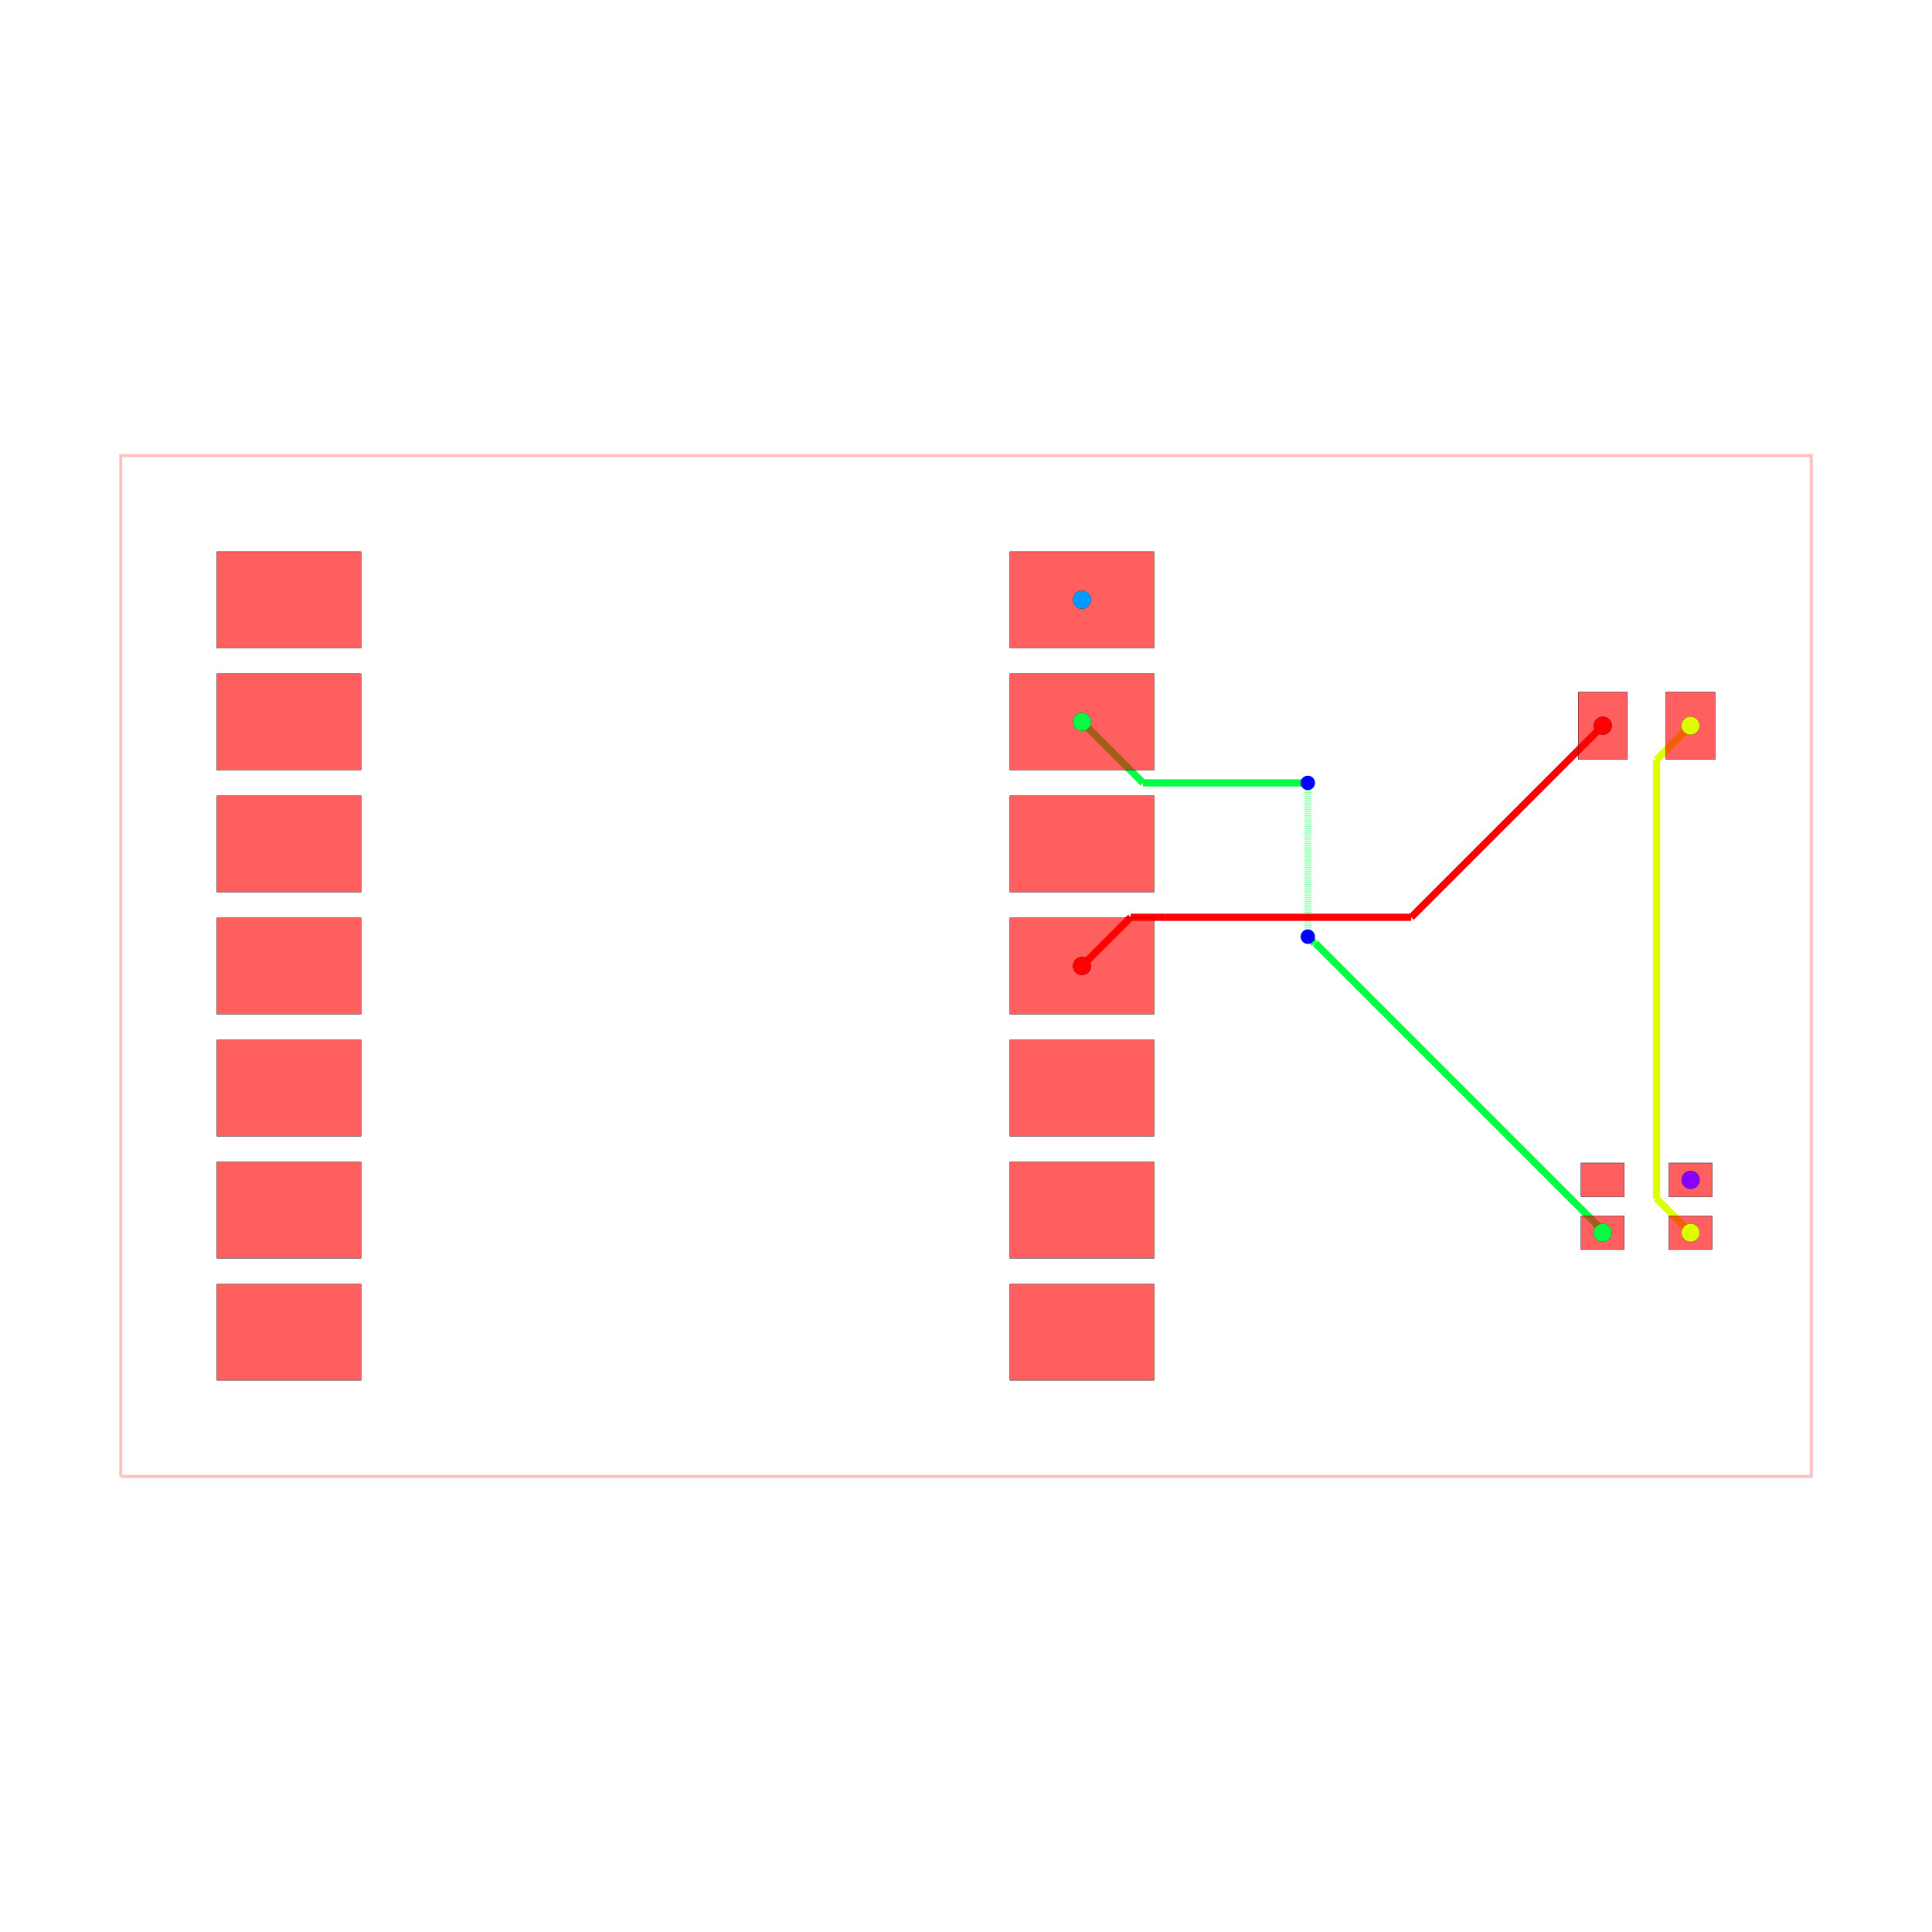
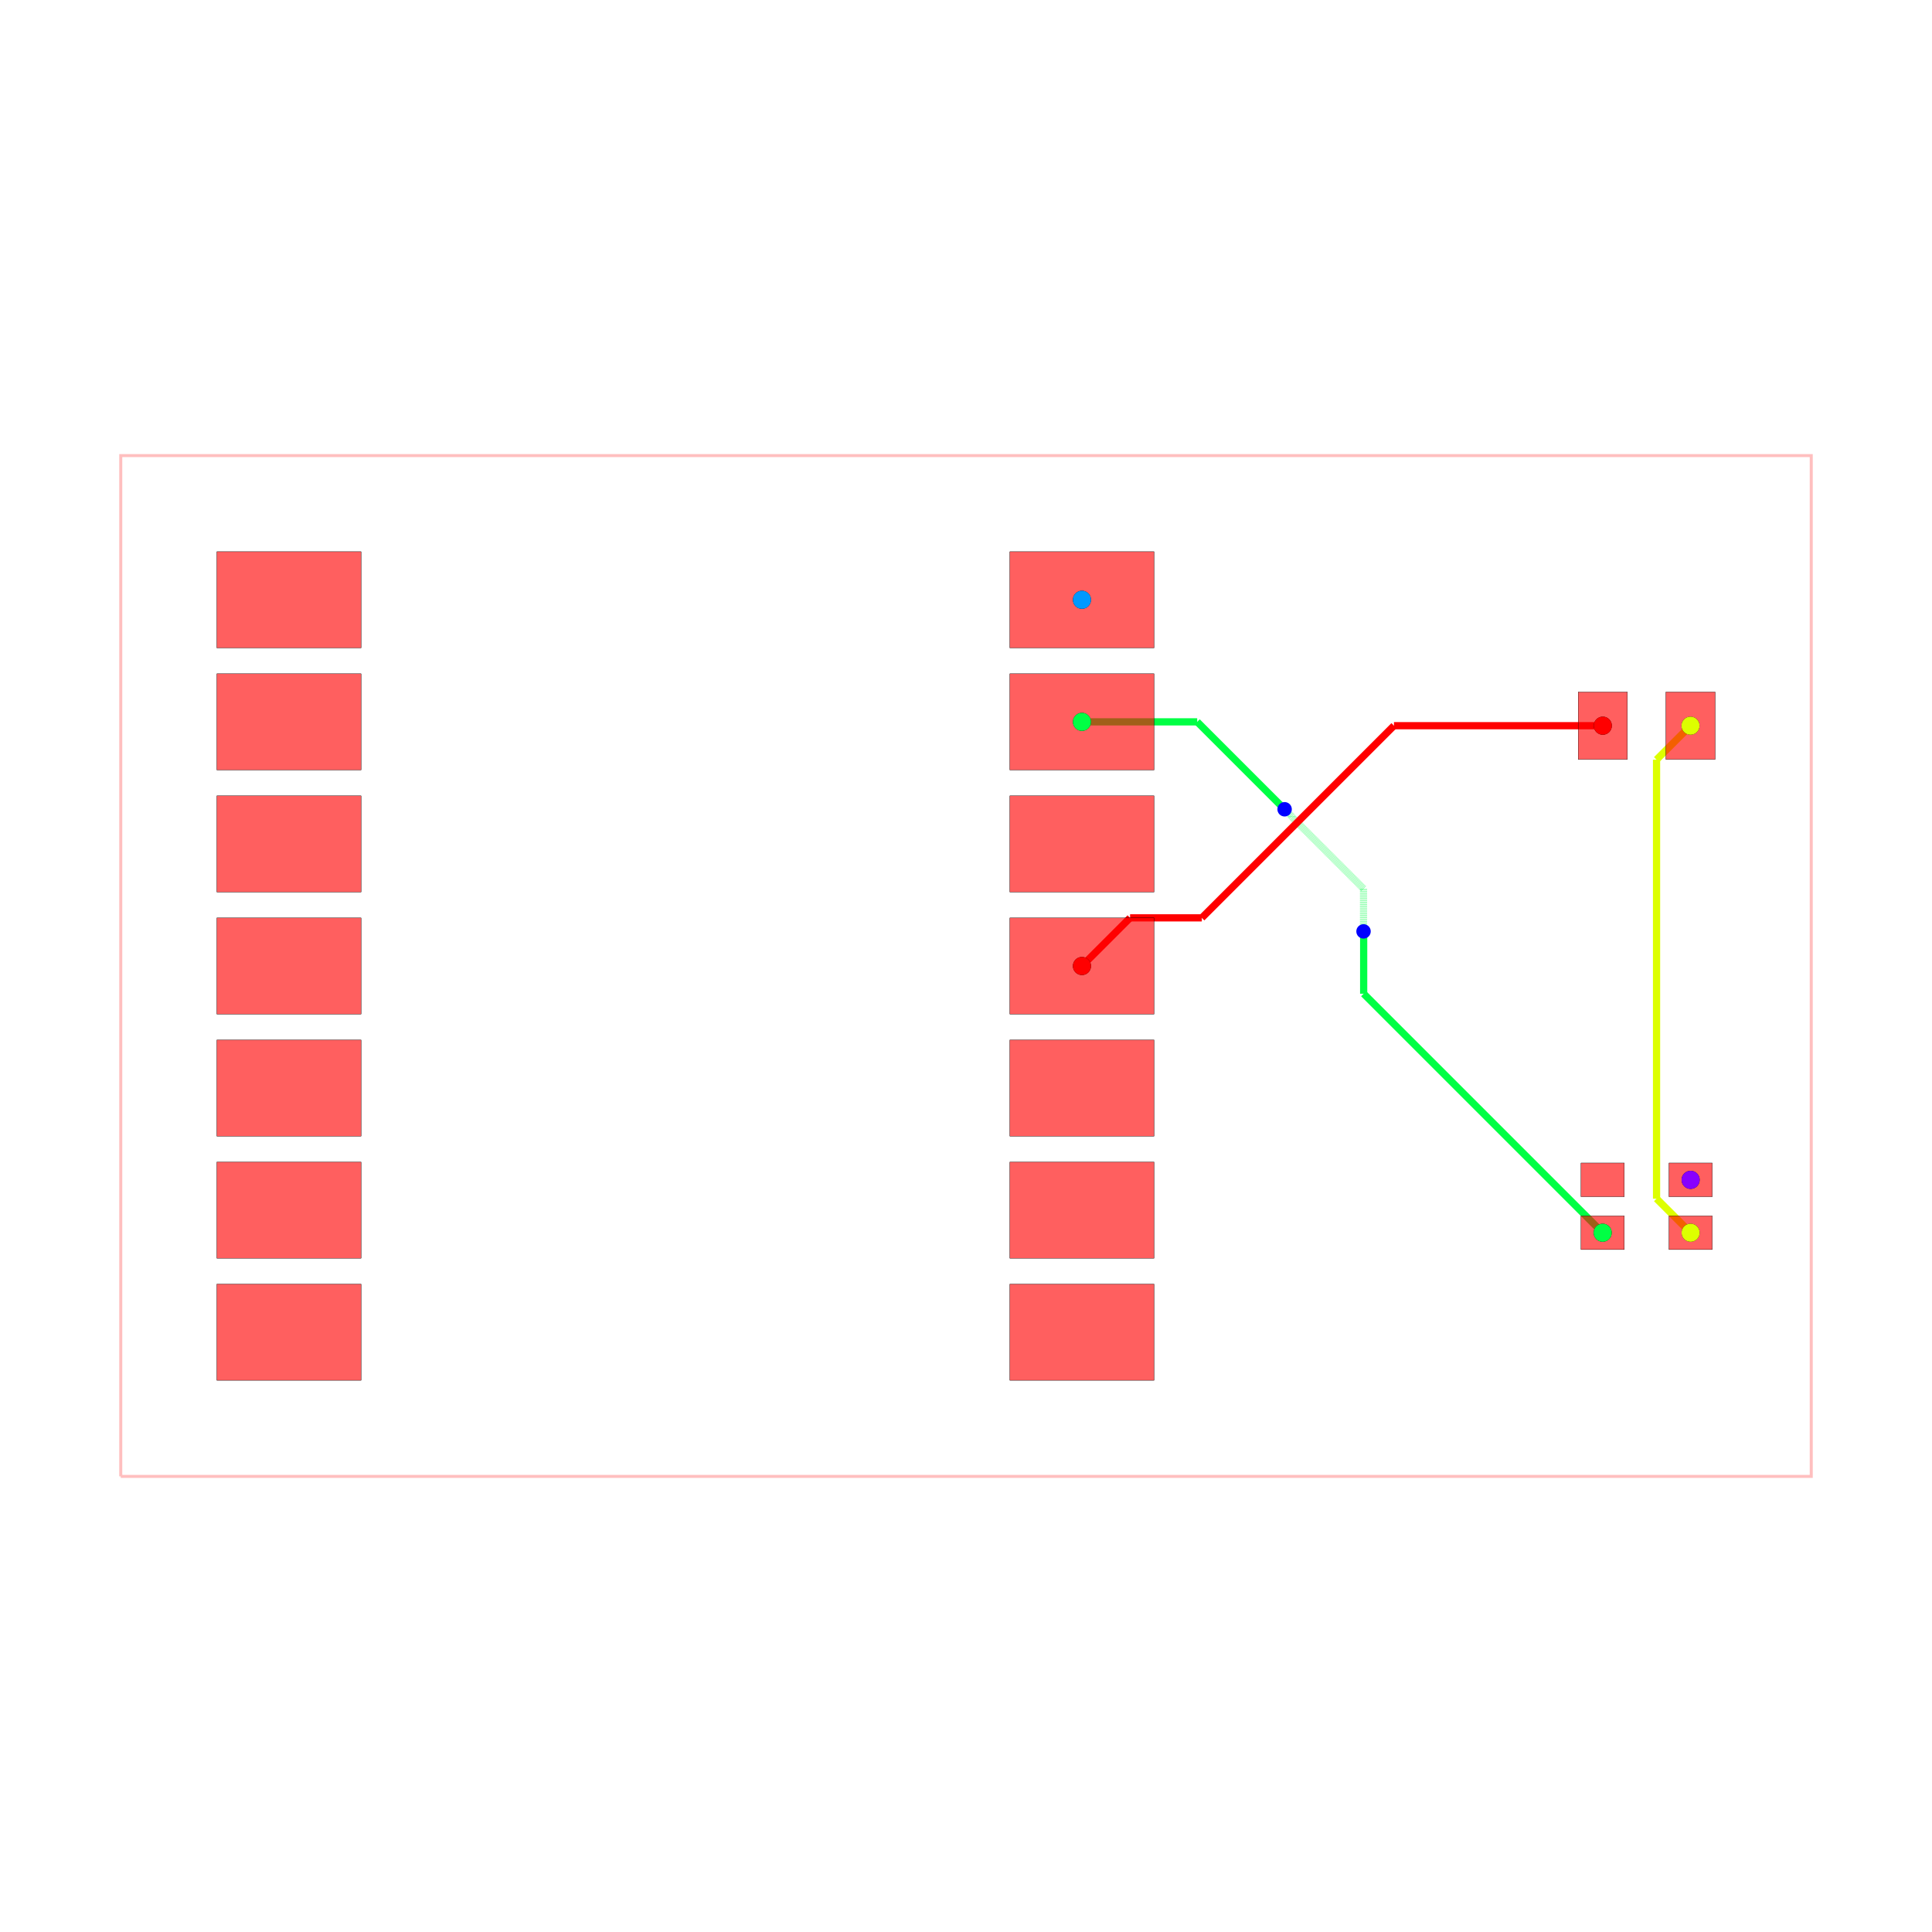
<svg xmlns="http://www.w3.org/2000/svg" width="640" height="640" viewBox="0 0 640 640">
  <rect width="100%" height="100%" fill="white" />
  <g>
    <polyline data-points="-11.749999999999998,-10.620000000000001 23.424999999999997,-10.620000000000001 23.424999999999997,10.620000000000001 -11.749999999999998,10.620000000000001 -11.749999999999998,-10.620000000000001" data-type="line" data-label="" points="40,489.075 600,489.075 600,150.925 40,150.925 40,489.075" fill="none" stroke="rgba(255,0,0,0.25)" stroke-width="1px" />
  </g>
  <g>
-     <polyline data-points="19.08496500000001,-5.550036999999975 19.08496500000001,-5.504415061976448" data-type="line" data-label="" points="530.905,408.359 530.905,407.632" fill="none" stroke="hsl(136, 100%, 50%)" stroke-width="2.388" />
-   </g>
-   <g>
-     <polyline data-points="19.08496500000001,-5.504415061976448 13.106848258289892,0.47370167973367133" data-type="line" data-label="" points="530.905,407.632 435.731,312.458" fill="none" stroke="hsl(136, 100%, 50%)" stroke-width="2.388" />
-   </g>
-   <g>
-     <polyline data-points="13.106848258289892,0.47370167973367133 13.086298320266328,0.47370167973367133" data-type="line" data-label="" points="435.731,312.458 435.404,312.458" fill="none" stroke="hsl(136, 100%, 50%)" stroke-width="2.388" />
-   </g>
-   <g>
-     <polyline data-points="13.086298320266328,0.47370167973367133 12.95,0.6099999999999999" data-type="line" data-label="" points="435.404,312.458 433.234,310.289" fill="none" stroke="hsl(136, 100%, 50%)" stroke-width="2.388" />
-   </g>
-   <g>
-     <polyline data-points="12.95,0.6099999999999999 12.95,3.6088989633301805" data-type="line" data-label="" points="433.234,310.289 433.234,262.545" fill="none" stroke="rgba(0,255,68,0.5)" stroke-width="2.388" stroke-dasharray="0.2 0.2" />
-   </g>
-   <g>
-     <polyline data-points="12.95,3.6088989633301805 12.95,3.6088989633301805" data-type="line" data-label="" points="433.234,262.545 433.234,262.545" fill="none" stroke="rgba(0,255,68,0.5)" stroke-width="2.388" stroke-dasharray="0.2 0.2" />
-   </g>
-   <g>
-     <polyline data-points="12.95,3.6088989633301805 12.95,3.81" data-type="line" data-label="" points="433.234,262.545 433.234,259.343" fill="none" stroke="rgba(0,255,68,0.5)" stroke-width="2.388" stroke-dasharray="0.2 0.2" />
-   </g>
-   <g>
-     <polyline data-points="12.95,3.81 12.95,3.81" data-type="line" data-label="" points="433.234,259.343 433.234,259.343" fill="none" stroke="rgba(0,255,68,0.5)" stroke-width="2.388" stroke-dasharray="0.2 0.2" />
-   </g>
-   <g>
-     <polyline data-points="12.95,3.81 9.52,3.81" data-type="line" data-label="" points="433.234,259.343 378.627,259.343" fill="none" stroke="hsl(136, 100%, 50%)" stroke-width="2.388" />
-   </g>
-   <g>
-     <polyline data-points="9.52,3.81 8.25,5.08" data-type="line" data-label="" points="378.627,259.343 358.408,239.124" fill="none" stroke="hsl(136, 100%, 50%)" stroke-width="2.388" />
-   </g>
-   <g>
-     <polyline data-points="20.91503499999999,-5.550036999999975 20.205570449491763,-4.840572449491749" data-type="line" data-label="" points="560.04,408.359 548.745,397.064" fill="none" stroke="hsl(68, 100%, 50%)" stroke-width="2.388" />
-   </g>
-   <g>
-     <polyline data-points="20.205570449491763,-4.840572449491749 20.205570449491763,4.293070449491762" data-type="line" data-label="" points="548.745,397.064 548.745,251.653" fill="none" stroke="hsl(68, 100%, 50%)" stroke-width="2.388" />
-   </g>
-   <g>
-     <polyline data-points="20.205570449491763,4.293070449491762 20.205570449491763,4.293070449491762" data-type="line" data-label="" points="548.745,251.653 548.745,251.653" fill="none" stroke="hsl(68, 100%, 50%)" stroke-width="2.388" />
-   </g>
-   <g>
-     <polyline data-points="20.205570449491763,4.293070449491762 20.9125,5" data-type="line" data-label="" points="548.745,251.653 560,240.398" fill="none" stroke="hsl(68, 100%, 50%)" stroke-width="2.388" />
-   </g>
-   <g>
-     <polyline data-points="19.0875,5 15.101298365715014,1.0137983657150142" data-type="line" data-label="" points="530.945,240.398 467.483,303.86" fill="none" stroke="hsl(0, 100%, 50%)" stroke-width="2.388" />
-   </g>
-   <g>
-     <polyline data-points="15.101298365715014,1.0137983657150142 9.988798365715015,1.0137983657150142" data-type="line" data-label="" points="467.483,303.86 386.09,303.86" fill="none" stroke="hsl(0, 100%, 50%)" stroke-width="2.388" />
-   </g>
-   <g>
-     <polyline data-points="9.988798365715015,1.0137983657150142 9.263798365715015,1.0137983657150142" data-type="line" data-label="" points="386.09,303.86 374.548,303.86" fill="none" stroke="hsl(0, 100%, 50%)" stroke-width="2.388" />
-   </g>
-   <g>
-     <polyline data-points="9.263798365715015,1.0137983657150142 8.25,0" data-type="line" data-label="" points="374.548,303.86 358.408,320" fill="none" stroke="hsl(0, 100%, 50%)" stroke-width="2.388" />
+     <polyline data-points="19.085,-5.55 14.112000065364647,-0.5770000653646461" data-type="line" data-label="" points="530.905,408.358 451.733,329.186" fill="none" stroke="hsl(136, 100%, 50%)" stroke-width="2.388" />
+   </g>
+   <g>
+     <polyline data-points="14.112000065364647,-0.5770000653646461 14.112000065364647,0.6400191619815989" data-type="line" data-label="" points="451.733,329.186 451.733,309.811" fill="none" stroke="hsl(136, 100%, 50%)" stroke-width="2.388" />
+   </g>
+   <g>
+     <polyline data-points="14.112000065364647,0.6400191619815989 14.112000065364647,0.7169999346353528" data-type="line" data-label="" points="451.733,309.811 451.733,308.585" fill="none" stroke="hsl(136, 100%, 50%)" stroke-width="2.388" />
+   </g>
+   <g>
+     <polyline data-points="14.112000065364647,0.7169999346353528 14.109,0.72" data-type="line" data-label="" points="451.733,308.585 451.686,308.537" fill="none" stroke="hsl(136, 100%, 50%)" stroke-width="2.388" />
+   </g>
+   <g>
+     <polyline data-points="14.109,0.72 14.109,1.6095954553249694" data-type="line" data-label="" points="451.686,308.537 451.686,294.375" fill="none" stroke="rgba(0,255,68,0.5)" stroke-width="2.388" stroke-dasharray="0.2 0.2" />
+   </g>
+   <g>
+     <polyline data-points="14.109,1.6095954553249694 12.617460999044349,3.1011344562806205" data-type="line" data-label="" points="451.686,294.375 427.94,270.629" fill="none" stroke="rgba(0,255,68,0.5)" stroke-width="2.388" stroke-dasharray="0.2 0.2" />
+   </g>
+   <g>
+     <polyline data-points="12.617460999044349,3.1011344562806205 12.617460999044349,3.1105390009556517" data-type="line" data-label="" points="427.94,270.629 427.94,270.479" fill="none" stroke="rgba(0,255,68,0.5)" stroke-width="2.388" stroke-dasharray="0.2 0.2" />
+   </g>
+   <g>
+     <polyline data-points="12.617460999044349,3.1105390009556517 12.467,3.261" data-type="line" data-label="" points="427.94,270.479 425.544,268.084" fill="none" stroke="rgba(0,255,68,0.5)" stroke-width="2.388" stroke-dasharray="0.2 0.2" />
+   </g>
+   <g>
+     <polyline data-points="12.467,3.261 10.648,5.08" data-type="line" data-label="" points="425.544,268.084 396.585,239.124" fill="none" stroke="hsl(136, 100%, 50%)" stroke-width="2.388" />
+   </g>
+   <g>
+     <polyline data-points="10.648,5.08 8.25,5.08" data-type="line" data-label="" points="396.585,239.124 358.408,239.124" fill="none" stroke="hsl(136, 100%, 50%)" stroke-width="2.388" />
+   </g>
+   <g>
+     <polyline data-points="20.915,-5.55 20.206098729761305,-4.841098729761305" data-type="line" data-label="" points="560.04,408.358 548.754,397.072" fill="none" stroke="hsl(68, 100%, 50%)" stroke-width="2.388" />
+   </g>
+   <g>
+     <polyline data-points="20.206098729761305,-4.841098729761305 20.206098729761305,4.293098729761303" data-type="line" data-label="" points="548.754,397.072 548.754,251.652" fill="none" stroke="hsl(68, 100%, 50%)" stroke-width="2.388" />
+   </g>
+   <g>
+     <polyline data-points="20.206098729761305,4.293098729761303 20.206098729761305,4.293098729761304" data-type="line" data-label="" points="548.754,251.652 548.754,251.652" fill="none" stroke="hsl(68, 100%, 50%)" stroke-width="2.388" />
+   </g>
+   <g>
+     <polyline data-points="20.206098729761305,4.293098729761304 20.913,5" data-type="line" data-label="" points="548.754,251.652 560.008,240.398" fill="none" stroke="hsl(68, 100%, 50%)" stroke-width="2.388" />
+   </g>
+   <g>
+     <polyline data-points="19.088,5 14.742468557725203,5" data-type="line" data-label="" points="530.953,240.398 461.771,240.398" fill="none" stroke="hsl(0, 100%, 50%)" stroke-width="2.388" />
+   </g>
+   <g>
+     <polyline data-points="14.742468557725203,5 10.744224151731053,1.00175559400585" data-type="line" data-label="" points="461.771,240.398 398.117,304.052" fill="none" stroke="hsl(0, 100%, 50%)" stroke-width="2.388" />
+   </g>
+   <g>
+     <polyline data-points="10.744224151731053,1.00175559400585 9.25175559400585,1.00175559400585" data-type="line" data-label="" points="398.117,304.052 374.356,304.052" fill="none" stroke="hsl(0, 100%, 50%)" stroke-width="2.388" />
+   </g>
+   <g>
+     <polyline data-points="9.25175559400585,1.00175559400585 8.25,0" data-type="line" data-label="" points="374.356,304.052 358.408,320" fill="none" stroke="hsl(0, 100%, 50%)" stroke-width="2.388" />
  </g>
  <g>
    <rect data-type="rect" data-label="top" data-x="-8.25" data-y="7.62" x="71.841" y="182.766" width="47.761" height="31.841" fill="rgba(255,0,0,0.25)" stroke="black" stroke-width="0.063" />
  </g>
  <g>
    <rect data-type="rect" data-label="top" data-x="-8.25" data-y="5.08" x="71.841" y="223.204" width="47.761" height="31.841" fill="rgba(255,0,0,0.25)" stroke="black" stroke-width="0.063" />
  </g>
  <g>
    <rect data-type="rect" data-label="top" data-x="-8.25" data-y="2.54" x="71.841" y="263.642" width="47.761" height="31.841" fill="rgba(255,0,0,0.25)" stroke="black" stroke-width="0.063" />
  </g>
  <g>
    <rect data-type="rect" data-label="top" data-x="-8.25" data-y="0" x="71.841" y="304.08" width="47.761" height="31.841" fill="rgba(255,0,0,0.25)" stroke="black" stroke-width="0.063" />
  </g>
  <g>
    <rect data-type="rect" data-label="top" data-x="-8.25" data-y="-2.54" x="71.841" y="344.517" width="47.761" height="31.841" fill="rgba(255,0,0,0.25)" stroke="black" stroke-width="0.063" />
  </g>
  <g>
    <rect data-type="rect" data-label="top" data-x="-8.25" data-y="-5.079999999999999" x="71.841" y="384.955" width="47.761" height="31.841" fill="rgba(255,0,0,0.25)" stroke="black" stroke-width="0.063" />
  </g>
  <g>
    <rect data-type="rect" data-label="top" data-x="-8.25" data-y="-7.62" x="71.841" y="425.393" width="47.761" height="31.841" fill="rgba(255,0,0,0.25)" stroke="black" stroke-width="0.063" />
  </g>
  <g>
    <rect data-type="rect" data-label="top" data-x="8.25" data-y="7.62" x="334.527" y="182.766" width="47.761" height="31.841" fill="rgba(255,0,0,0.25)" stroke="black" stroke-width="0.063" />
  </g>
  <g>
    <rect data-type="rect" data-label="top" data-x="8.25" data-y="5.08" x="334.527" y="223.204" width="47.761" height="31.841" fill="rgba(255,0,0,0.25)" stroke="black" stroke-width="0.063" />
  </g>
  <g>
    <rect data-type="rect" data-label="top" data-x="8.25" data-y="2.54" x="334.527" y="263.642" width="47.761" height="31.841" fill="rgba(255,0,0,0.25)" stroke="black" stroke-width="0.063" />
  </g>
  <g>
    <rect data-type="rect" data-label="top" data-x="8.25" data-y="0" x="334.527" y="304.08" width="47.761" height="31.841" fill="rgba(255,0,0,0.25)" stroke="black" stroke-width="0.063" />
  </g>
  <g>
    <rect data-type="rect" data-label="top" data-x="8.25" data-y="-2.54" x="334.527" y="344.517" width="47.761" height="31.841" fill="rgba(255,0,0,0.25)" stroke="black" stroke-width="0.063" />
  </g>
  <g>
    <rect data-type="rect" data-label="top" data-x="8.25" data-y="-5.079999999999999" x="334.527" y="384.955" width="47.761" height="31.841" fill="rgba(255,0,0,0.25)" stroke="black" stroke-width="0.063" />
  </g>
  <g>
    <rect data-type="rect" data-label="top" data-x="8.25" data-y="-7.62" x="334.527" y="425.393" width="47.761" height="31.841" fill="rgba(255,0,0,0.25)" stroke="black" stroke-width="0.063" />
  </g>
  <g>
    <rect data-type="rect" data-label="top" data-x="19.0875" data-y="5" x="522.786" y="229.254" width="16.318" height="22.289" fill="rgba(255,0,0,0.25)" stroke="black" stroke-width="0.063" />
  </g>
  <g>
    <rect data-type="rect" data-label="top" data-x="20.9125" data-y="5" x="551.841" y="229.254" width="16.318" height="22.289" fill="rgba(255,0,0,0.25)" stroke="black" stroke-width="0.063" />
  </g>
  <g>
    <rect data-type="rect" data-label="top" data-x="19.08496500000001" data-y="-4.449963000000025" x="523.741" y="385.273" width="14.328" height="11.144" fill="rgba(255,0,0,0.25)" stroke="black" stroke-width="0.063" />
  </g>
  <g>
    <rect data-type="rect" data-label="top" data-x="19.08496500000001" data-y="-5.550036999999975" x="523.741" y="402.787" width="14.328" height="11.144" fill="rgba(255,0,0,0.25)" stroke="black" stroke-width="0.063" />
  </g>
  <g>
    <rect data-type="rect" data-label="top" data-x="20.91503499999999" data-y="-5.550036999999975" x="552.876" y="402.787" width="14.328" height="11.144" fill="rgba(255,0,0,0.25)" stroke="black" stroke-width="0.063" />
  </g>
  <g>
    <rect data-type="rect" data-label="top" data-x="20.91503499999999" data-y="-4.449963000000025" x="552.876" y="385.273" width="14.328" height="11.144" fill="rgba(255,0,0,0.25)" stroke="black" stroke-width="0.063" />
  </g>
  <g>
    <rect data-type="rect" data-label="" data-x="-8.25" data-y="7.62" x="71.841" y="182.766" width="47.761" height="31.841" fill="rgba(255,0,0,0.5)" stroke="black" stroke-width="0.063" />
  </g>
  <g>
    <rect data-type="rect" data-label="" data-x="-8.25" data-y="5.08" x="71.841" y="223.204" width="47.761" height="31.841" fill="rgba(255,0,0,0.5)" stroke="black" stroke-width="0.063" />
  </g>
  <g>
    <rect data-type="rect" data-label="" data-x="-8.25" data-y="2.54" x="71.841" y="263.642" width="47.761" height="31.841" fill="rgba(255,0,0,0.5)" stroke="black" stroke-width="0.063" />
  </g>
  <g>
    <rect data-type="rect" data-label="" data-x="-8.25" data-y="0" x="71.841" y="304.08" width="47.761" height="31.841" fill="rgba(255,0,0,0.5)" stroke="black" stroke-width="0.063" />
  </g>
  <g>
    <rect data-type="rect" data-label="" data-x="-8.25" data-y="-2.54" x="71.841" y="344.517" width="47.761" height="31.841" fill="rgba(255,0,0,0.5)" stroke="black" stroke-width="0.063" />
  </g>
  <g>
    <rect data-type="rect" data-label="" data-x="-8.25" data-y="-5.079999999999999" x="71.841" y="384.955" width="47.761" height="31.841" fill="rgba(255,0,0,0.5)" stroke="black" stroke-width="0.063" />
  </g>
  <g>
    <rect data-type="rect" data-label="" data-x="-8.25" data-y="-7.62" x="71.841" y="425.393" width="47.761" height="31.841" fill="rgba(255,0,0,0.5)" stroke="black" stroke-width="0.063" />
  </g>
  <g>
    <rect data-type="rect" data-label="" data-x="8.25" data-y="7.62" x="334.527" y="182.766" width="47.761" height="31.841" fill="rgba(255,0,0,0.5)" stroke="black" stroke-width="0.063" />
  </g>
  <g>
    <rect data-type="rect" data-label="" data-x="8.25" data-y="5.08" x="334.527" y="223.204" width="47.761" height="31.841" fill="rgba(255,0,0,0.5)" stroke="black" stroke-width="0.063" />
  </g>
  <g>
    <rect data-type="rect" data-label="" data-x="8.25" data-y="2.54" x="334.527" y="263.642" width="47.761" height="31.841" fill="rgba(255,0,0,0.5)" stroke="black" stroke-width="0.063" />
  </g>
  <g>
    <rect data-type="rect" data-label="" data-x="8.25" data-y="0" x="334.527" y="304.08" width="47.761" height="31.841" fill="rgba(255,0,0,0.5)" stroke="black" stroke-width="0.063" />
  </g>
  <g>
    <rect data-type="rect" data-label="" data-x="8.25" data-y="-2.54" x="334.527" y="344.517" width="47.761" height="31.841" fill="rgba(255,0,0,0.5)" stroke="black" stroke-width="0.063" />
  </g>
  <g>
    <rect data-type="rect" data-label="" data-x="8.25" data-y="-5.079999999999999" x="334.527" y="384.955" width="47.761" height="31.841" fill="rgba(255,0,0,0.5)" stroke="black" stroke-width="0.063" />
  </g>
  <g>
    <rect data-type="rect" data-label="" data-x="8.25" data-y="-7.62" x="334.527" y="425.393" width="47.761" height="31.841" fill="rgba(255,0,0,0.5)" stroke="black" stroke-width="0.063" />
  </g>
  <g>
    <rect data-type="rect" data-label="" data-x="19.0875" data-y="5" x="522.786" y="229.254" width="16.318" height="22.289" fill="rgba(255,0,0,0.5)" stroke="black" stroke-width="0.063" />
  </g>
  <g>
    <rect data-type="rect" data-label="" data-x="20.9125" data-y="5" x="551.841" y="229.254" width="16.318" height="22.289" fill="rgba(255,0,0,0.5)" stroke="black" stroke-width="0.063" />
  </g>
  <g>
    <rect data-type="rect" data-label="" data-x="19.08496500000001" data-y="-4.449963000000025" x="523.741" y="385.273" width="14.328" height="11.144" fill="rgba(255,0,0,0.5)" stroke="black" stroke-width="0.063" />
  </g>
  <g>
    <rect data-type="rect" data-label="" data-x="19.08496500000001" data-y="-5.550036999999975" x="523.741" y="402.787" width="14.328" height="11.144" fill="rgba(255,0,0,0.5)" stroke="black" stroke-width="0.063" />
  </g>
  <g>
    <rect data-type="rect" data-label="" data-x="20.91503499999999" data-y="-5.550036999999975" x="552.876" y="402.787" width="14.328" height="11.144" fill="rgba(255,0,0,0.5)" stroke="black" stroke-width="0.063" />
  </g>
  <g>
    <rect data-type="rect" data-label="" data-x="20.91503499999999" data-y="-4.449963000000025" x="552.876" y="385.273" width="14.328" height="11.144" fill="rgba(255,0,0,0.5)" stroke="black" stroke-width="0.063" />
  </g>
-   <circle data-type="circle" data-label="" data-x="12.95" data-y="0.6099999999999999" cx="433.234" cy="310.289" r="2.388" fill="blue" stroke="none" stroke-width="0.063" />
-   <circle data-type="circle" data-label="" data-x="12.95" data-y="3.81" cx="433.234" cy="259.343" r="2.388" fill="blue" stroke="none" stroke-width="0.063" />
+   <circle data-type="circle" data-label="" data-x="14.109" data-y="0.72" cx="451.686" cy="308.537" r="2.388" fill="blue" stroke="none" stroke-width="0.063" />
+   <circle data-type="circle" data-label="" data-x="12.467" data-y="3.261" cx="425.544" cy="268.084" r="2.388" fill="blue" stroke="none" stroke-width="0.063" />
  <g>
    <circle data-type="point" data-label="source_trace_2 pcb_port_10" data-x="8.25" data-y="0" cx="358.408" cy="320" r="3" fill="black" />
  </g>
  <g>
    <circle data-type="point" data-label="source_trace_2 pcb_port_14" data-x="19.0875" data-y="5" cx="530.945" cy="240.398" r="3" fill="black" />
  </g>
  <g>
    <circle data-type="point" data-label="source_trace_5 pcb_port_18" data-x="20.91503499999999" data-y="-5.550036999999975" cx="560.04" cy="408.359" r="3" fill="black" />
  </g>
  <g>
    <circle data-type="point" data-label="source_trace_5 pcb_port_15" data-x="20.9125" data-y="5" cx="560" cy="240.398" r="3" fill="black" />
  </g>
  <g>
    <circle data-type="point" data-label="source_net_0 pcb_port_8" data-x="8.25" data-y="5.08" cx="358.408" cy="239.124" r="3" fill="black" />
  </g>
  <g>
    <circle data-type="point" data-label="source_net_0 pcb_port_17" data-x="19.08496500000001" data-y="-5.550036999999975" cx="530.905" cy="408.359" r="3" fill="black" />
  </g>
  <g>
    <circle data-type="point" data-label="source_net_1 pcb_port_7" data-x="8.25" data-y="7.62" cx="358.408" cy="198.687" r="3" fill="black" />
  </g>
  <g>
    <circle data-type="point" data-label="source_net_2 pcb_port_19" data-x="20.91503499999999" data-y="-4.449963000000025" cx="560.04" cy="390.845" r="3" fill="black" />
  </g>
  <g>
    <circle data-type="point" data-label="source_trace_2 source_trace_2 top" data-x="8.25" data-y="0" cx="358.408" cy="320" r="3" fill="hsl(0, 100%, 50%)" />
  </g>
  <g>
    <circle data-type="point" data-label="source_trace_2 source_trace_2 top" data-x="19.0875" data-y="5" cx="530.945" cy="240.398" r="3" fill="hsl(0, 100%, 50%)" />
  </g>
  <g>
    <circle data-type="point" data-label="source_trace_5 source_trace_5 top" data-x="20.91503499999999" data-y="-5.550036999999975" cx="560.04" cy="408.359" r="3" fill="hsl(68, 100%, 50%)" />
  </g>
  <g>
    <circle data-type="point" data-label="source_trace_5 source_trace_5 top" data-x="20.9125" data-y="5" cx="560" cy="240.398" r="3" fill="hsl(68, 100%, 50%)" />
  </g>
  <g>
    <circle data-type="point" data-label="source_net_0 source_net_0 top" data-x="8.25" data-y="5.08" cx="358.408" cy="239.124" r="3" fill="hsl(136, 100%, 50%)" />
  </g>
  <g>
    <circle data-type="point" data-label="source_net_0 source_net_0 top" data-x="19.08496500000001" data-y="-5.550036999999975" cx="530.905" cy="408.359" r="3" fill="hsl(136, 100%, 50%)" />
  </g>
  <g>
    <circle data-type="point" data-label="source_net_1 source_net_1 top" data-x="8.25" data-y="7.62" cx="358.408" cy="198.687" r="3" fill="hsl(204, 100%, 50%)" />
  </g>
  <g>
    <circle data-type="point" data-label="source_net_2 source_net_2 top" data-x="20.91503499999999" data-y="-4.449963000000025" cx="560.04" cy="390.845" r="3" fill="hsl(272, 100%, 50%)" />
  </g>
  <g id="crosshair" style="display: none">
    <line id="crosshair-h" y1="0" y2="640" stroke="#666" stroke-width="0.5" />
    <line id="crosshair-v" x1="0" x2="640" stroke="#666" stroke-width="0.5" />
    <text id="coordinates" font-family="monospace" font-size="12" fill="#666" />
  </g>
</svg>
